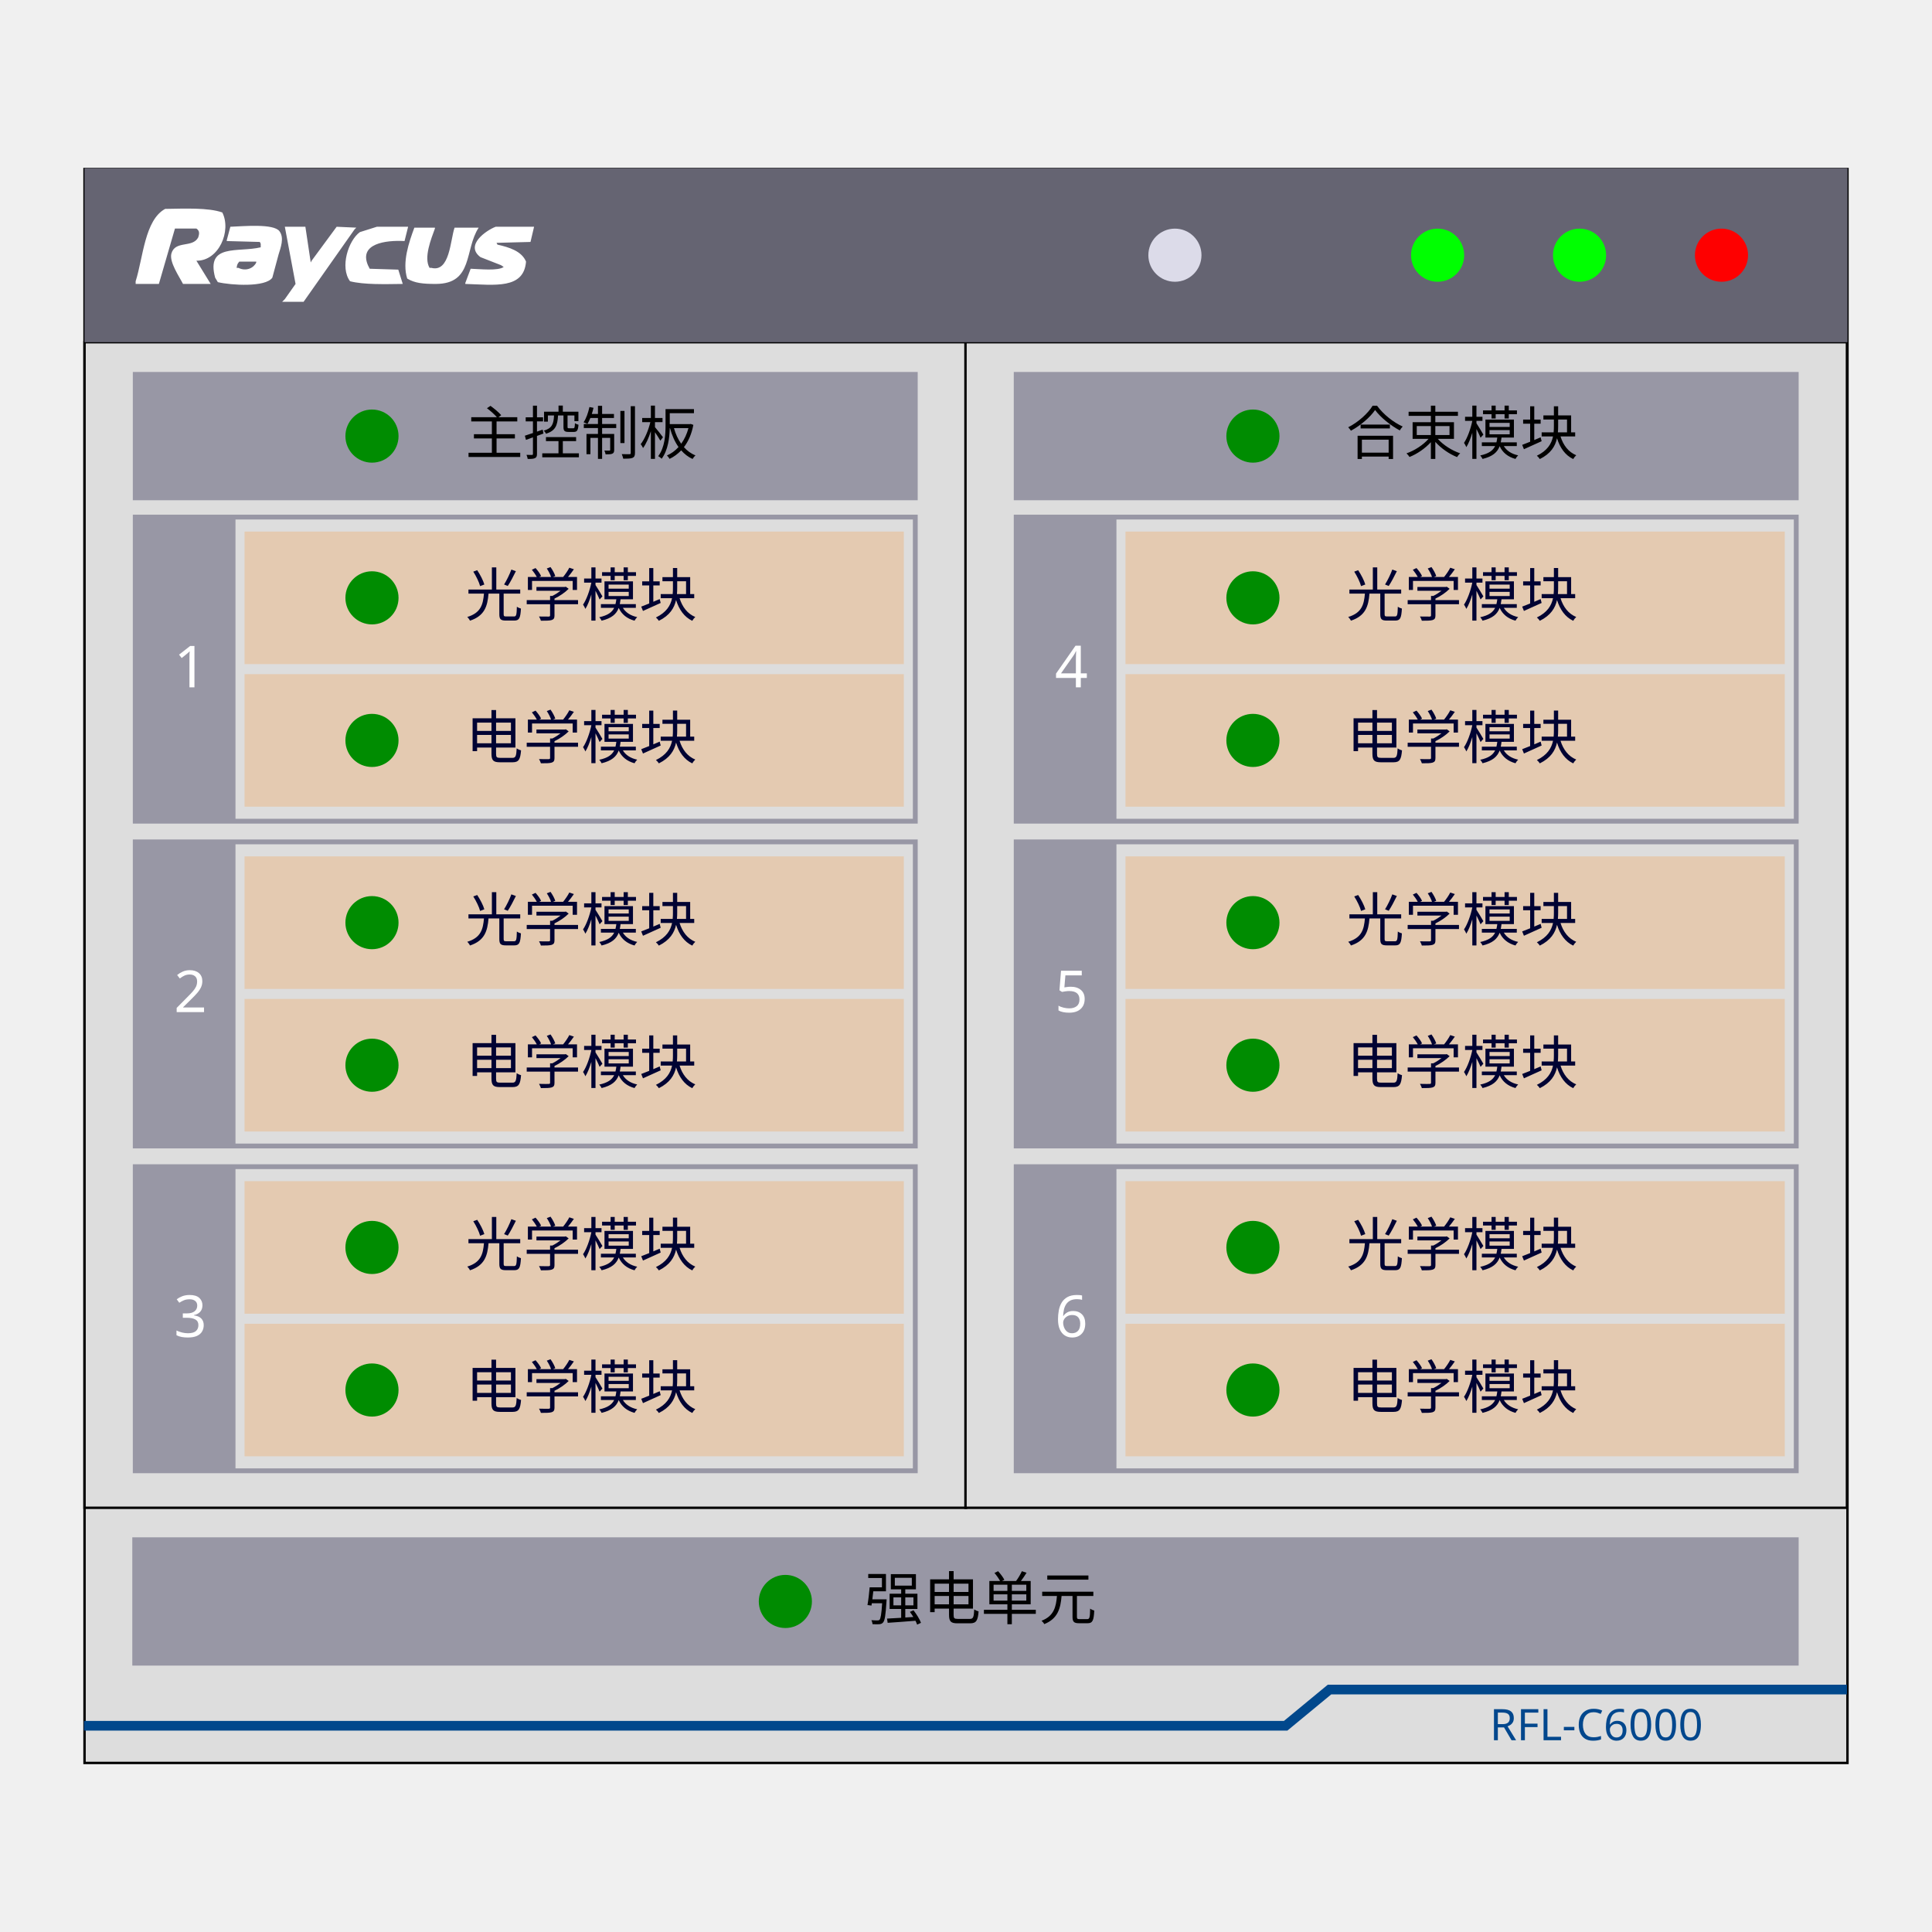
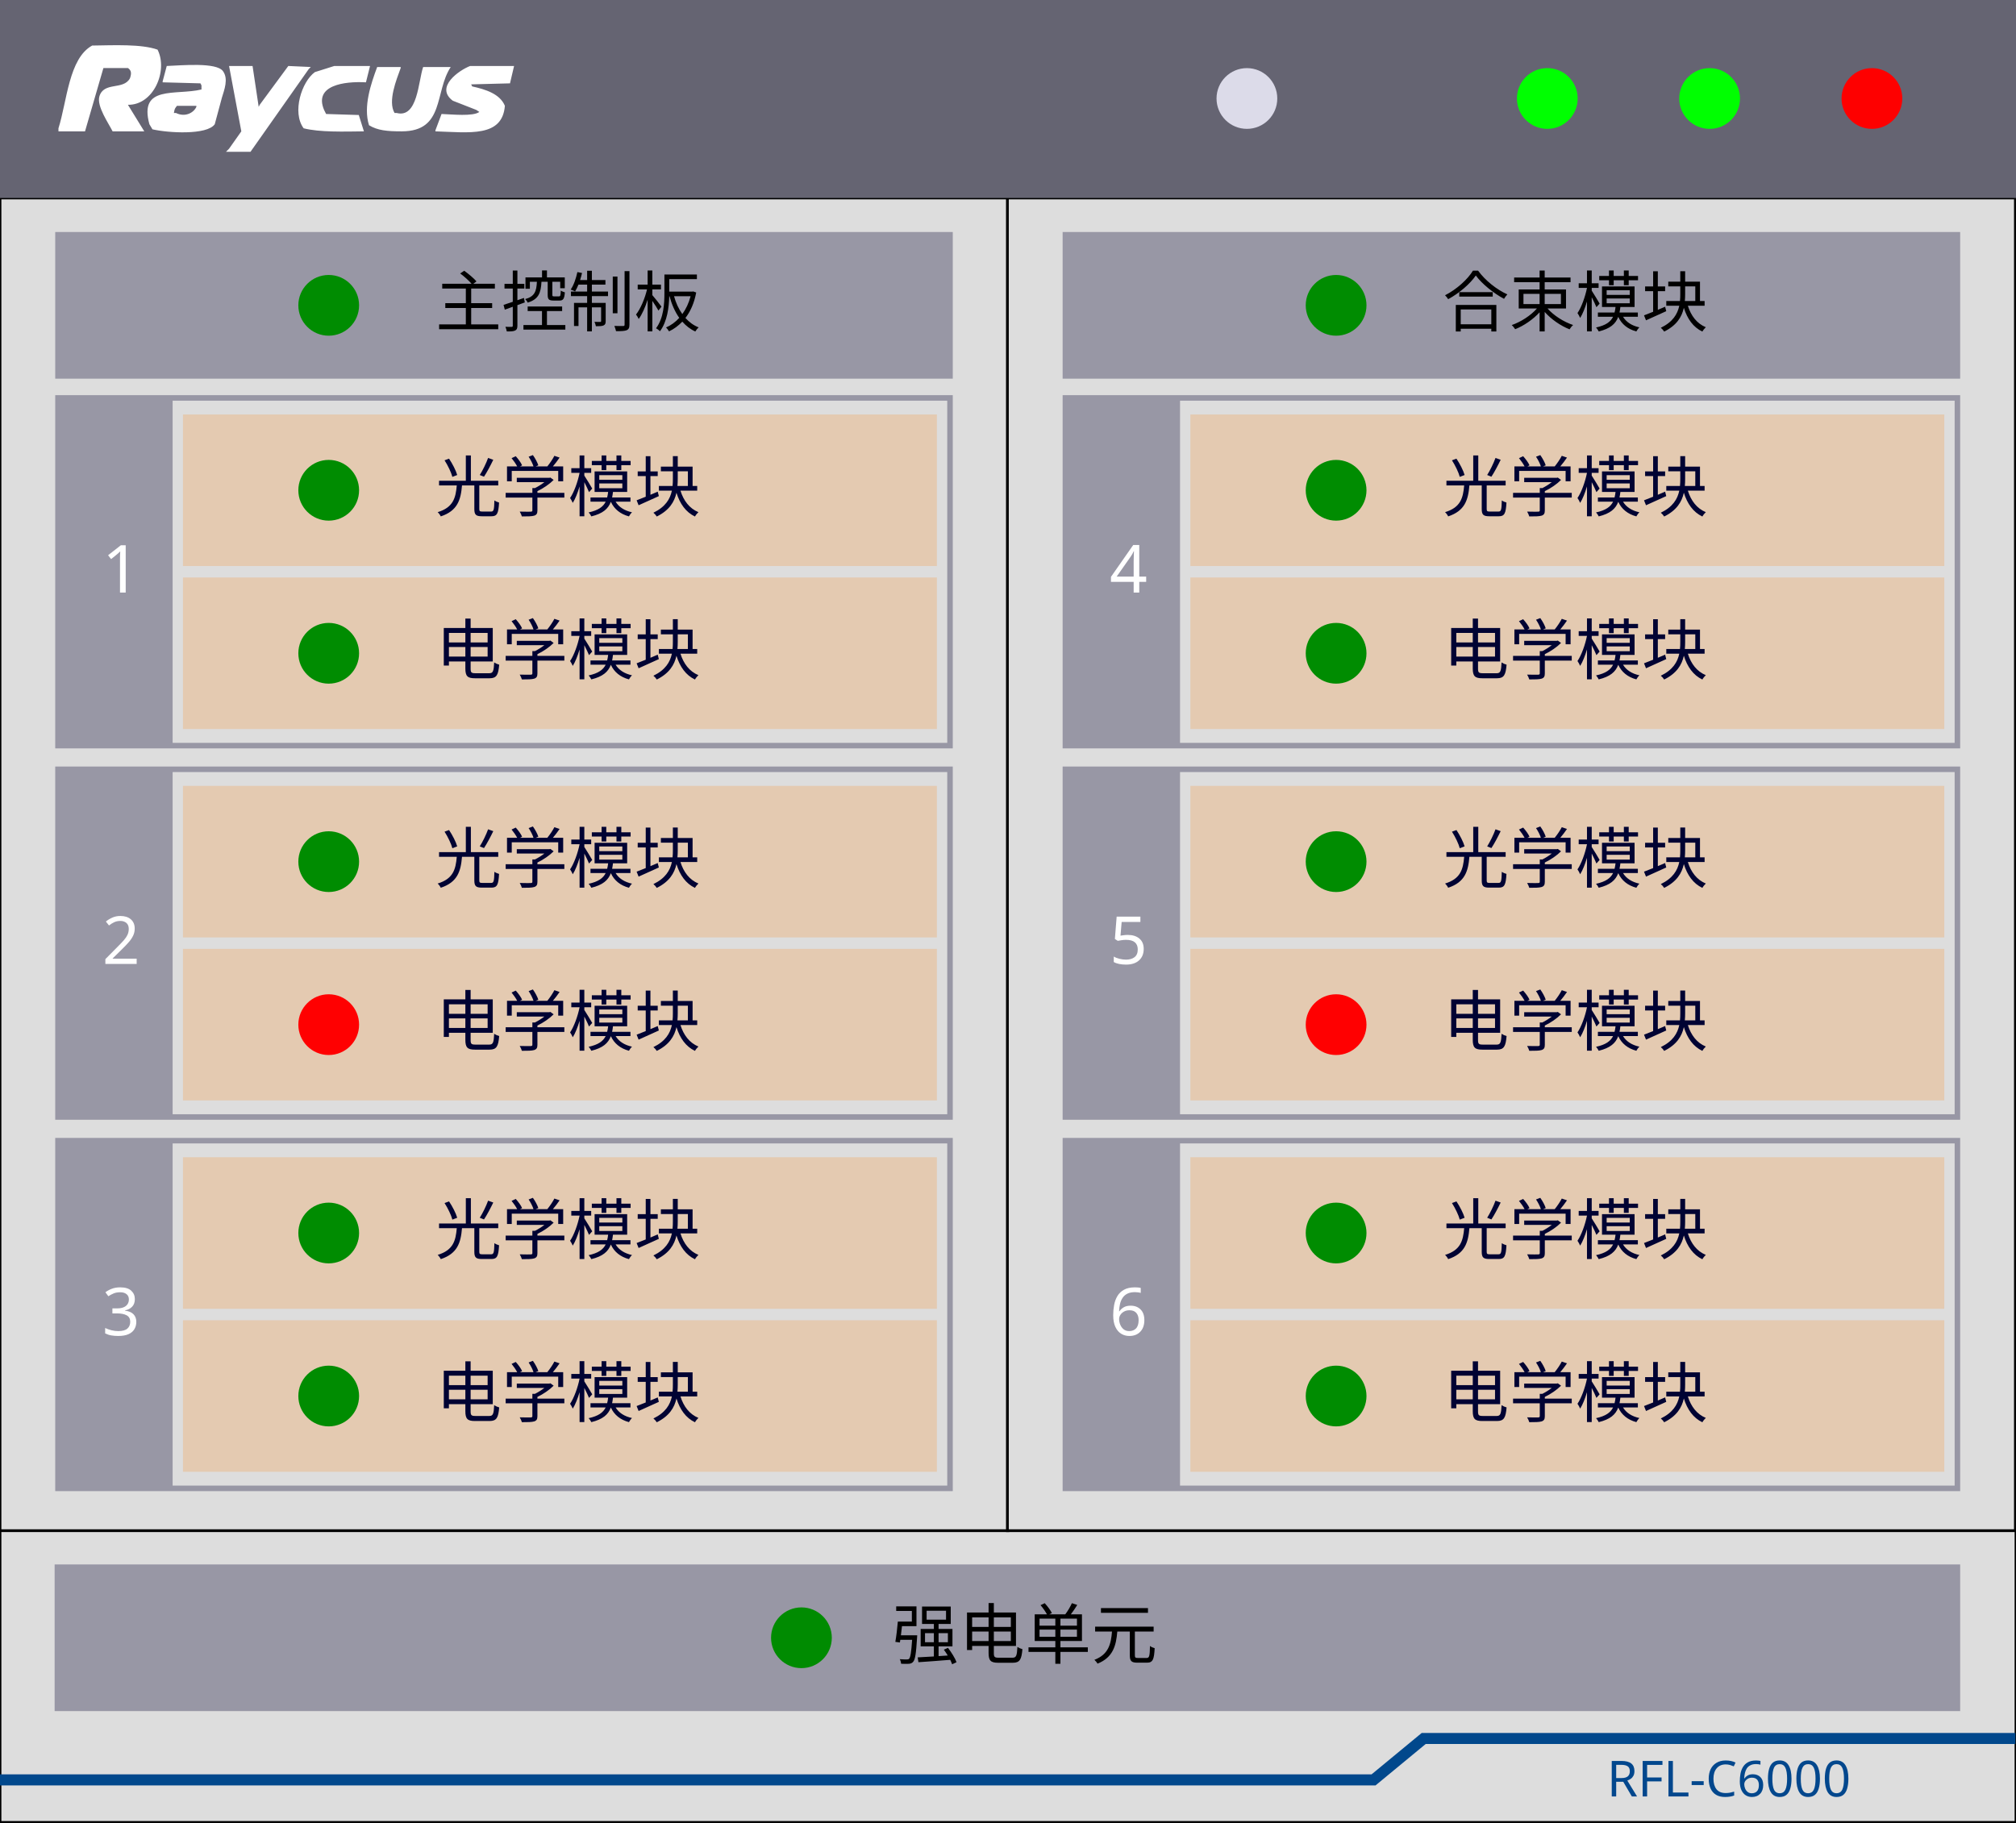
- <svg xmlns="http://www.w3.org/2000/svg" version="1.1" id="图层_1" x="0px" y="0px" width="100%" height="100%" viewBox="0 0 800 800" enable-background="new 0 0 800 800" xml:space="preserve">
-   <rect x="35" y="70" fill="#DDDDDD" stroke="#000000" stroke-miterlimit="10" width="730" height="660" />
-   <rect id="bd15" x="54.782" y="636.57" fill="#9897A5" width="690" height="53.115" />
-   <g>
-     <rect x="35" y="141.699" fill="#DDDDDD" stroke="#000000" stroke-miterlimit="10" width="365" height="482.646" />
+ <svg xmlns="http://www.w3.org/2000/svg" version="1.1" x="0px" y="0px" width="730px" height="660px" viewBox="0 0 730 660" enable-background="new 0 0 730 660" xml:space="preserve">
+   <g id="background">
+     <rect x="0" fill="#DDDDDD" stroke="#000000" stroke-miterlimit="10" width="730" height="660" />
+     <rect x="0" y="71.699" fill="#DDDDDD" stroke="#000000" stroke-miterlimit="10" width="365" height="482.646" />
+     <rect x="20" y="143.113" fill="#9897A5" width="325" height="127.921" />
+     <rect x="20" y="277.607" fill="#9897A5" width="325" height="127.921" />
+     <rect x="20" y="412.101" fill="#9897A5" width="325" height="127.921" />
+     <rect x="364.782" y="71.699" fill="#DDDDDD" stroke="#000000" stroke-miterlimit="10" width="365" height="482.646" />
+     <rect x="384.782" y="143.113" fill="#9897A5" width="325" height="127.921" />
+     <rect x="384.782" y="277.607" fill="#9897A5" width="325" height="127.921" />
+     <rect x="384.782" y="412.101" fill="#9897A5" width="325" height="127.921" />
+     <rect y="-0.36" fill="#656472" width="730" height="72.059" />
    <g>
-       <rect id="bd1" x="55" y="154.022" fill="#9897A5" width="325" height="53.115" />
-       <rect x="55" y="213.113" fill="#9897A5" width="325" height="127.921" />
      <g>
-         <rect x="97.511" y="215.113" fill="#DDDDDD" width="280.489" height="123.921" />
-         <rect id="bd2" x="101.256" y="220.113" fill="#E4CAB1" width="273" height="54.887" />
-         <rect id="bd3" x="101.256" y="279.146" fill="#E4CAB1" width="273" height="54.887" />
-         <circle id="l2" fill="#008C01" cx="154.027" cy="247.556" r="11" />
-         <circle id="l3" fill="#008C01" cx="154.027" cy="306.59" r="11" />
-         <text transform="matrix(1 0 0 1 192.6649 255.0923)" fill="#000333" font-family="'PingFangHK-Thin-83pv-RKSJ-H'" font-size="24">光学模块</text>
-         <text transform="matrix(1 0 0 1 192.6648 314.1263)" fill="#000333" font-family="'PingFangHK-Thin-83pv-RKSJ-H'" font-size="24">电学模块</text>
-         <text transform="matrix(1 0 0 1 72 284.6093)" fill="#FFFFFF" font-family="'PingFangHK-Thin-83pv-RKSJ-H'" font-size="24">1</text>
+         <path fill-rule="evenodd" clip-rule="evenodd" fill="#FFFFFF" d="M57.051,17.978c-5.805-2.065-15.666-1.596-23.674-1.48     C24.91,21.119,24.273,36.702,21.17,46.46c0,0.37,0,0.74,0,1.11c3.206,0,6.412,0,9.618,0c2.219-7.644,4.439-15.29,6.658-22.934     c2.959,0,5.919,0,8.878,0c1.318,0.905,1.314,1.994,0.74,3.699c-2.356,4.443-9.537,1.09-11.097,6.658     c-0.941,3.525,3.279,9.542,4.809,12.577c3.822,0,7.645,0,11.467,0c-1.973-3.206-3.946-6.412-5.919-9.618     C55.605,38.117,60.928,25.616,57.051,17.978z M60.38,23.896c-0.493,1.849-0.986,3.699-1.48,5.549c0,0.123,0,0.247,0,0.37     c4.562,0.123,9.125,0.247,13.687,0.37c0.123,0.247,0.247,0.493,0.37,0.74c0,0.493,0,0.986,0,1.48     c-9.348,2.246-22.759-1.722-18.865,12.577c0.37,0.617,0.74,1.233,1.11,1.85c5.601,1.312,19.744,2.179,22.564-1.85     c0.863-3.206,1.726-6.412,2.589-9.618c0.821-2.744,2.459-6.807,0.37-9.618C78.318,22.507,65.917,23.677,60.38,23.896z      M71.107,38.692c-0.984,2.204-4.125,3.852-7.398,2.219c-0.247,0-0.493,0-0.74,0c0.277-1.685,0.39-1.61,1.11-2.589     c2.342,0,4.686,0,7.028,0C71.107,38.446,71.107,38.569,71.107,38.692z M112.537,24.266c-2.712-0.123-5.426-0.247-8.138-0.37     c-3.452,4.685-6.905,9.371-10.357,14.056c-0.123,0.247-0.247,0.493-0.37,0.74c-0.74-4.932-1.48-9.865-2.219-14.796     c-2.836,0-5.672,0-8.508,0c1.479,7.891,2.959,15.783,4.439,23.674c-1.479,2.096-2.959,4.192-4.439,6.288     c-0.37,0.37-0.74,0.74-1.11,1.11c2.959,0,5.919,0,8.878,0c7.027-9.987,14.057-19.976,21.085-29.962     C112.043,24.759,112.29,24.513,112.537,24.266z M132.512,29.815c0.493-1.973,0.986-3.946,1.48-5.918c-4.315,0-8.632,0-12.947,0     c-2.342,0.74-4.686,1.48-7.028,2.219c-4.761,3.431-8.367,14.568-4.069,20.345c5.808,1.471,14.406,1.203,21.825,1.11     c-0.617-1.973-1.233-3.946-1.85-5.919c-3.945-0.123-7.892-0.247-11.837-0.37c-0.247-0.493-0.493-0.986-0.74-1.48     C113.585,30.901,124.585,29.38,132.512,29.815z M186.148,23.896c-5.302,0-10.604,0-15.906,0     c-3.901,1.478-12.875,7.658-6.288,12.577c2.836,1.11,5.672,2.22,8.508,3.329c0.37,0.247,0.74,0.493,1.11,0.74     c-2.31,1.713-9.971,0.857-13.687,0.74c-0.74,1.973-1.48,3.946-2.219,5.919c0,0.123,0,0.247,0,0.37     c12.285,0.378,24.22,2.266,25.154-9.248c-1.806-4.351-6.968-5.932-11.837-7.028c-0.123-0.247-0.247-0.493-0.37-0.74     c4.685-0.123,9.371-0.247,14.056-0.37C185.161,28.089,185.655,25.992,186.148,23.896z M153.226,24.266     c-1.773,5.113-1.941,18.673-9.618,16.646c-0.247,0-0.493,0-0.74,0c-2.503-4.242,0.677-12.021,2.219-16.276     c0-0.123,0-0.247,0-0.37c-2.836,0-5.672,0-8.508,0c-2.257,6.071-5.104,14.344-2.959,21.085c3.068,1.883,6.556,2.226,11.837,2.219     c15.664-0.018,11.789-14.249,17.755-23.304C159.885,24.266,156.555,24.266,153.226,24.266z" />
      </g>
-       <rect x="55" y="347.607" fill="#9897A5" width="325" height="127.921" />
-       <rect x="55" y="482.101" fill="#9897A5" width="325" height="127.921" />
-       <g>
-         <rect x="97.511" y="349.607" fill="#DDDDDD" width="280.489" height="123.921" />
-         <rect id="bd4" x="101.256" y="354.607" fill="#E4CAB1" width="273" height="54.887" />
-         <rect id="bd5" x="101.256" y="413.64" fill="#E4CAB1" width="273" height="54.887" />
-         <circle id="l4" fill="#008C01" cx="154.027" cy="382.05" r="11" />
-         <circle id="l5" fill="#008C01" cx="154.027" cy="441.084" r="11" />
-         <text transform="matrix(1 0 0 1 192.6649 389.5863)" fill="#000333" font-family="'PingFangHK-Thin-83pv-RKSJ-H'" font-size="24">光学模块</text>
-         <text transform="matrix(1 0 0 1 192.6648 448.6203)" fill="#000333" font-family="'PingFangHK-Thin-83pv-RKSJ-H'" font-size="24">电学模块</text>
-         <text transform="matrix(1 0 0 1 72 419.1033)" fill="#FFFFFF" font-family="'PingFangHK-Thin-83pv-RKSJ-H'" font-size="24">2</text>
-       </g>
-       <g>
-         <rect x="97.511" y="484.101" fill="#DDDDDD" width="280.489" height="123.921" />
-         <rect id="bd6" x="101.256" y="489.101" fill="#E4CAB1" width="273" height="54.887" />
-         <rect id="bd7" x="101.256" y="548.134" fill="#E4CAB1" width="273" height="54.887" />
-         <circle id="l6" fill="#008C01" cx="154.027" cy="516.544" r="11" />
-         <circle id="l7" fill="#008C01" cx="154.027" cy="575.578" r="11" />
-         <text transform="matrix(1 0 0 1 192.6649 524.0802)" fill="#000333" font-family="'PingFangHK-Thin-83pv-RKSJ-H'" font-size="24">光学模块</text>
-         <text transform="matrix(1 0 0 1 192.6648 583.1143)" fill="#000333" font-family="'PingFangHK-Thin-83pv-RKSJ-H'" font-size="24">电学模块</text>
-         <text transform="matrix(1 0 0 1 72 553.5972)" fill="#FFFFFF" font-family="'PingFangHK-Thin-83pv-RKSJ-H'" font-size="24">3</text>
-       </g>
-       <circle id="l1" fill="#008C01" cx="154.027" cy="180.579" r="11" />
-       <text transform="matrix(1 0 0 1 192.6647 188.1153)" font-family="'PingFangHK-Thin-83pv-RKSJ-H'" font-size="24">主控制板</text>
    </g>
+     <polyline fill="none" stroke="#01488C" stroke-width="4" stroke-miterlimit="10" points="-0.218,644.602 497.36,644.602    515.525,629.602 729.782,629.602  " />
+     <g>
+       <text transform="matrix(1 0 0 1 581.8674 650.6023)" fill="#02478D" font-family="'PingFangHK-Regular-83pv-RKSJ-H'" font-size="18">RFL-C6000</text>
+     </g>
+     <rect x="427.294" y="414.101" fill="#DDDDDD" width="280.489" height="123.921" />
+     <text transform="matrix(1 0 0 1 401.7821 483.5972)" fill="#FFFFFF" font-family="'PingFangHK-Thin-83pv-RKSJ-H'" font-size="24">6</text>
+     <rect x="427.294" y="279.607" fill="#DDDDDD" width="280.489" height="123.921" />
+     <text transform="matrix(1 0 0 1 401.7821 349.1033)" fill="#FFFFFF" font-family="'PingFangHK-Thin-83pv-RKSJ-H'" font-size="24">5</text>
+     <rect x="427.294" y="145.113" fill="#DDDDDD" width="280.489" height="123.921" />
+     <text transform="matrix(1 0 0 1 401.7821 214.6093)" fill="#FFFFFF" font-family="'PingFangHK-Thin-83pv-RKSJ-H'" font-size="24">4</text>
+     <rect x="62.511" y="414.101" fill="#DDDDDD" width="280.489" height="123.921" />
+     <text transform="matrix(1 0 0 1 37 483.5972)" fill="#FFFFFF" font-family="'PingFangHK-Thin-83pv-RKSJ-H'" font-size="24">3</text>
+     <rect x="62.511" y="279.607" fill="#DDDDDD" width="280.489" height="123.921" />
+     <text transform="matrix(1 0 0 1 37 349.1033)" fill="#FFFFFF" font-family="'PingFangHK-Thin-83pv-RKSJ-H'" font-size="24">2</text>
+     <rect x="62.511" y="145.113" fill="#DDDDDD" width="280.489" height="123.921" />
+     <text transform="matrix(1 0 0 1 37 214.6093)" fill="#FFFFFF" font-family="'PingFangHK-Thin-83pv-RKSJ-H'" font-size="24">1</text>
  </g>
-   <g>
-     <rect x="399.782" y="141.699" fill="#DDDDDD" stroke="#000000" stroke-miterlimit="10" width="365" height="482.646" />
-     <g>
-       <rect id="bd8" x="419.782" y="154.022" fill="#9897A5" width="325" height="53.115" />
-       <rect x="419.782" y="213.113" fill="#9897A5" width="325" height="127.921" />
-       <g>
-         <rect x="462.294" y="215.113" fill="#DDDDDD" width="280.489" height="123.921" />
-         <rect id="bd9" x="466.038" y="220.113" fill="#E4CAB1" width="273" height="54.887" />
-         <rect id="bd10" x="466.038" y="279.146" fill="#E4CAB1" width="273" height="54.887" />
-         <circle id="l9" fill="#008C01" cx="518.809" cy="247.556" r="11" />
-         <circle id="l10" fill="#008C01" cx="518.809" cy="306.59" r="11" />
-         <text transform="matrix(1 0 0 1 557.447 255.0923)" fill="#000333" font-family="'PingFangHK-Thin-83pv-RKSJ-H'" font-size="24">光学模块</text>
-         <text transform="matrix(1 0 0 1 557.447 314.1263)" fill="#000333" font-family="'PingFangHK-Thin-83pv-RKSJ-H'" font-size="24">电学模块</text>
-         <text transform="matrix(1 0 0 1 436.7821 284.6093)" fill="#FFFFFF" font-family="'PingFangHK-Thin-83pv-RKSJ-H'" font-size="24">4</text>
-       </g>
-       <rect x="419.782" y="347.607" fill="#9897A5" width="325" height="127.921" />
-       <rect x="419.782" y="482.101" fill="#9897A5" width="325" height="127.921" />
-       <g>
-         <rect x="462.294" y="349.607" fill="#DDDDDD" width="280.489" height="123.921" />
-         <rect id="bd11" x="466.038" y="354.607" fill="#E4CAB1" width="273" height="54.887" />
-         <rect id="bd12" x="466.038" y="413.64" fill="#E4CAB1" width="273" height="54.887" />
-         <circle id="l11" fill="#008C01" cx="518.809" cy="382.05" r="11" />
-         <circle id="l12" fill="#008C01" cx="518.809" cy="441.084" r="11" />
-         <text transform="matrix(1 0 0 1 557.447 389.5863)" fill="#000333" font-family="'PingFangHK-Thin-83pv-RKSJ-H'" font-size="24">光学模块</text>
-         <text transform="matrix(1 0 0 1 557.447 448.6203)" fill="#000333" font-family="'PingFangHK-Thin-83pv-RKSJ-H'" font-size="24">电学模块</text>
-         <text transform="matrix(1 0 0 1 436.7821 419.1033)" fill="#FFFFFF" font-family="'PingFangHK-Thin-83pv-RKSJ-H'" font-size="24">5</text>
-       </g>
-       <g>
-         <rect x="462.294" y="484.101" fill="#DDDDDD" width="280.489" height="123.921" />
-         <rect id="bd13" x="466.038" y="489.101" fill="#E4CAB1" width="273" height="54.887" />
-         <rect id="bd14" x="466.038" y="548.134" fill="#E4CAB1" width="273" height="54.887" />
-         <circle id="l13" fill="#008C01" cx="518.809" cy="516.544" r="11" />
-         <circle id="l14" fill="#008C01" cx="518.809" cy="575.578" r="11" />
-         <text transform="matrix(1 0 0 1 557.447 524.0802)" fill="#000333" font-family="'PingFangHK-Thin-83pv-RKSJ-H'" font-size="24">光学模块</text>
-         <text transform="matrix(1 0 0 1 557.447 583.1143)" fill="#000333" font-family="'PingFangHK-Thin-83pv-RKSJ-H'" font-size="24">电学模块</text>
-         <text transform="matrix(1 0 0 1 436.7821 553.5972)" fill="#FFFFFF" font-family="'PingFangHK-Thin-83pv-RKSJ-H'" font-size="24">6</text>
-       </g>
-       <circle id="l8" fill="#008C01" cx="518.809" cy="180.579" r="11" />
-       <text transform="matrix(1 0 0 1 557.4469 188.1153)" font-family="'PingFangHK-Thin-83pv-RKSJ-H'" font-size="24">合束模块</text>
-     </g>
+   <g id="bd1">
+     <rect x="20" y="84.022" fill="#9897A5" width="325" height="53.115" />
+     <text transform="matrix(1 0 0 1 157.6647 118.1153)" font-family="'PingFangHK-Thin-83pv-RKSJ-H'" font-size="24">主控制板</text>
  </g>
-   <rect x="35" y="69.64" fill="#656472" width="730" height="72.059" />
-   <g>
-     <g>
-       <path fill-rule="evenodd" clip-rule="evenodd" fill="#FFFFFF" d="M92.051,87.978c-5.805-2.065-15.666-1.596-23.674-1.48    c-8.467,4.621-9.103,20.204-12.207,29.962c0,0.37,0,0.74,0,1.11c3.206,0,6.412,0,9.618,0c2.219-7.644,4.439-15.29,6.658-22.934    c2.959,0,5.919,0,8.878,0c1.318,0.905,1.314,1.994,0.74,3.699c-2.356,4.443-9.537,1.09-11.097,6.658    c-0.941,3.525,3.279,9.542,4.809,12.577c3.822,0,7.645,0,11.467,0c-1.973-3.206-3.946-6.412-5.919-9.618    C90.605,108.117,95.928,95.616,92.051,87.978z M95.38,93.896c-0.493,1.849-0.986,3.699-1.48,5.549c0,0.123,0,0.247,0,0.37    c4.562,0.123,9.125,0.247,13.687,0.37c0.123,0.247,0.247,0.493,0.37,0.74c0,0.493,0,0.986,0,1.48    c-9.348,2.246-22.759-1.722-18.865,12.577c0.37,0.617,0.74,1.233,1.11,1.85c5.601,1.312,19.744,2.179,22.564-1.85    c0.863-3.206,1.726-6.412,2.589-9.618c0.821-2.744,2.459-6.807,0.37-9.618C113.318,92.507,100.917,93.677,95.38,93.896z     M106.107,108.692c-0.984,2.204-4.125,3.852-7.398,2.219c-0.247,0-0.493,0-0.74,0c0.277-1.685,0.39-1.61,1.11-2.589    c2.342,0,4.686,0,7.028,0C106.107,108.446,106.107,108.569,106.107,108.692z M147.537,94.266c-2.712-0.123-5.426-0.247-8.138-0.37    c-3.452,4.685-6.905,9.371-10.357,14.056c-0.123,0.247-0.247,0.493-0.37,0.74c-0.74-4.932-1.48-9.865-2.219-14.796    c-2.836,0-5.672,0-8.508,0c1.479,7.891,2.959,15.783,4.439,23.674c-1.479,2.096-2.959,4.192-4.439,6.288    c-0.37,0.37-0.74,0.74-1.11,1.11c2.959,0,5.919,0,8.878,0c7.027-9.987,14.057-19.976,21.085-29.962    C147.043,94.759,147.29,94.513,147.537,94.266z M167.512,99.815c0.493-1.973,0.986-3.946,1.48-5.918c-4.315,0-8.632,0-12.947,0    c-2.342,0.74-4.686,1.48-7.028,2.219c-4.761,3.431-8.367,14.568-4.069,20.345c5.808,1.471,14.406,1.203,21.825,1.11    c-0.617-1.973-1.233-3.946-1.85-5.919c-3.945-0.123-7.892-0.247-11.837-0.37c-0.247-0.493-0.493-0.986-0.74-1.48    C148.585,100.901,159.585,99.38,167.512,99.815z M221.148,93.896c-5.302,0-10.604,0-15.906,0    c-3.901,1.478-12.875,7.658-6.288,12.577c2.836,1.11,5.672,2.22,8.508,3.329c0.37,0.247,0.74,0.493,1.11,0.74    c-2.31,1.713-9.971,0.857-13.687,0.74c-0.74,1.973-1.48,3.946-2.219,5.919c0,0.123,0,0.247,0,0.37    c12.285,0.378,24.22,2.266,25.154-9.248c-1.806-4.351-6.968-5.932-11.837-7.028c-0.123-0.247-0.247-0.493-0.37-0.74    c4.685-0.123,9.371-0.247,14.056-0.37C220.161,98.089,220.655,95.992,221.148,93.896z M188.226,94.266    c-1.773,5.113-1.941,18.673-9.618,16.646c-0.247,0-0.493,0-0.74,0c-2.503-4.242,0.677-12.021,2.219-16.276c0-0.123,0-0.247,0-0.37    c-2.836,0-5.672,0-8.508,0c-2.257,6.071-5.104,14.344-2.959,21.085c3.068,1.883,6.556,2.226,11.837,2.219    c15.664-0.018,11.789-14.249,17.755-23.304C194.885,94.266,191.555,94.266,188.226,94.266z" />
-     </g>
+   <g id="l1">
+     <circle fill="#008C01" cx="119.027" cy="110.579" r="11" />
  </g>
-   <g>
-     <circle id="light1" fill-rule="evenodd" clip-rule="evenodd" fill="#DCDBE9" cx="486.508" cy="105.669" r="11" />
-     <circle id="light2" fill-rule="evenodd" clip-rule="evenodd" fill="#00FF01" cx="595.282" cy="105.669" r="11" />
-     <circle id="light3" fill-rule="evenodd" clip-rule="evenodd" fill="#00FF01" cx="654.056" cy="105.669" r="11" />
-     <circle id="light4" fill-rule="evenodd" clip-rule="evenodd" fill="#FE0000" cx="712.83" cy="105.669" r="11" />
+   <g id="bd2">
+     <rect x="66.256" y="150.113" fill="#E4CAB1" width="273" height="54.887" />
+     <text transform="matrix(1 0 0 1 157.6649 185.0923)" fill="#000333" font-family="'PingFangHK-Thin-83pv-RKSJ-H'" font-size="24">光学模块</text>
  </g>
-   <circle id="l15" fill="#008B01" cx="325.201" cy="663.128" r="11" />
-   <text transform="matrix(1 0 0 1 358.1249 670.6642)" font-family="'PingFangHK-Thin-83pv-RKSJ-H'" font-size="24">强电单元</text>
-   <polyline fill="none" stroke="#01488C" stroke-width="4" stroke-miterlimit="10" points="34.782,714.602 532.36,714.602   550.525,699.602 764.782,699.602 " />
-   <g>
-     <text transform="matrix(1 0 0 1 616.8674 720.6023)" fill="#02478D" font-family="'PingFangHK-Regular-83pv-RKSJ-H'" font-size="18">RFL-C6000</text>
+   <g id="l2">
+     <circle fill="#008C01" cx="119.027" cy="177.556" r="11" />
+   </g>
+   <g id="bd3">
+     <rect x="66.256" y="209.146" fill="#E4CAB1" width="273" height="54.887" />
+     <text transform="matrix(1 0 0 1 157.6648 244.1263)" fill="#000333" font-family="'PingFangHK-Thin-83pv-RKSJ-H'" font-size="24">电学模块</text>
+   </g>
+   <g id="l3">
+     <circle fill="#008C01" cx="119.027" cy="236.59" r="11" />
+   </g>
+   <g id="bd4">
+     <rect x="66.256" y="284.607" fill="#E4CAB1" width="273" height="54.887" />
+     <text transform="matrix(1 0 0 1 157.6649 319.5863)" fill="#000333" font-family="'PingFangHK-Thin-83pv-RKSJ-H'" font-size="24">光学模块</text>
+   </g>
+   <g id="l4">
+     <circle fill="#008C01" cx="119.027" cy="312.05" r="11" />
+   </g>
+   <g id="bd5">
+     <rect x="66.256" y="343.64" fill="#E4CAB1" width="273" height="54.887" />
+     <text transform="matrix(1 0 0 1 157.6648 378.6203)" fill="#000333" font-family="'PingFangHK-Thin-83pv-RKSJ-H'" font-size="24">电学模块</text>
+   </g>
+   <g id="l5">
+     <circle fill="#FF0001" cx="119.027" cy="371.084" r="11" />
+   </g>
+   <g id="bd6">
+     <rect x="66.256" y="419.101" fill="#E4CAB1" width="273" height="54.887" />
+     <text transform="matrix(1 0 0 1 157.6649 454.0802)" fill="#000333" font-family="'PingFangHK-Thin-83pv-RKSJ-H'" font-size="24">光学模块</text>
+   </g>
+   <g id="l6">
+     <circle fill="#008C01" cx="119.027" cy="446.544" r="11" />
+   </g>
+   <g id="bd7">
+     <rect x="66.256" y="478.134" fill="#E4CAB1" width="273" height="54.887" />
+     <text transform="matrix(1 0 0 1 157.6648 513.1143)" fill="#000333" font-family="'PingFangHK-Thin-83pv-RKSJ-H'" font-size="24">电学模块</text>
+   </g>
+   <g id="l7">
+     <circle fill="#008C01" cx="119.027" cy="505.578" r="11" />
+   </g>
+   <g id="bd8">
+     <rect x="384.782" y="84.022" fill="#9897A5" width="325" height="53.115" />
+     <text transform="matrix(1 0 0 1 522.4469 118.1153)" font-family="'PingFangHK-Thin-83pv-RKSJ-H'" font-size="24">合束模块</text>
+   </g>
+   <g id="l8">
+     <circle fill="#008C01" cx="483.809" cy="110.579" r="11" />
+   </g>
+   <g id="bd9">
+     <rect x="431.038" y="150.113" fill="#E4CAB1" width="273" height="54.887" />
+     <text transform="matrix(1 0 0 1 522.447 185.0923)" fill="#000333" font-family="'PingFangHK-Thin-83pv-RKSJ-H'" font-size="24">光学模块</text>
+   </g>
+   <g id="l9">
+     <circle fill="#008C01" cx="483.809" cy="177.556" r="11" />
+   </g>
+   <g id="bd10">
+     <rect x="431.038" y="209.146" fill="#E4CAB1" width="273" height="54.887" />
+     <text transform="matrix(1 0 0 1 522.447 244.1263)" fill="#000333" font-family="'PingFangHK-Thin-83pv-RKSJ-H'" font-size="24">电学模块</text>
+   </g>
+   <g id="l10">
+     <circle fill="#008C01" cx="483.809" cy="236.59" r="11" />
+   </g>
+   <g id="bd11">
+     <rect x="431.038" y="284.607" fill="#E4CAB1" width="273" height="54.887" />
+     <text transform="matrix(1 0 0 1 522.447 319.5863)" fill="#000333" font-family="'PingFangHK-Thin-83pv-RKSJ-H'" font-size="24">光学模块</text>
+   </g>
+   <g id="l11">
+     <circle fill="#008C01" cx="483.809" cy="312.05" r="11" />
+   </g>
+   <g id="bd12">
+     <rect x="431.038" y="343.64" fill="#E4CAB1" width="273" height="54.887" />
+     <text transform="matrix(1 0 0 1 522.447 378.6203)" fill="#000333" font-family="'PingFangHK-Thin-83pv-RKSJ-H'" font-size="24">电学模块</text>
+   </g>
+   <g id="l12">
+     <circle fill="#FF0001" cx="483.809" cy="371.084" r="11" />
+   </g>
+   <g id="bd13">
+     <rect x="431.038" y="419.101" fill="#E4CAB1" width="273" height="54.887" />
+     <text transform="matrix(1 0 0 1 522.447 454.0802)" fill="#000333" font-family="'PingFangHK-Thin-83pv-RKSJ-H'" font-size="24">光学模块</text>
+   </g>
+   <g id="l13">
+     <circle fill="#008C01" cx="483.809" cy="446.544" r="11" />
+   </g>
+   <g id="bd14">
+     <rect x="431.038" y="478.134" fill="#E4CAB1" width="273" height="54.887" />
+     <text transform="matrix(1 0 0 1 522.447 513.1143)" fill="#000333" font-family="'PingFangHK-Thin-83pv-RKSJ-H'" font-size="24">电学模块</text>
+   </g>
+   <g id="l14">
+     <circle fill="#008C01" cx="483.809" cy="505.578" r="11" />
+   </g>
+   <g id="bd15">
+     <rect x="19.782" y="566.57" fill="#9897A5" width="690" height="53.115" />
+     <text transform="matrix(1 0 0 1 323.1249 600.6642)" font-family="'PingFangHK-Thin-83pv-RKSJ-H'" font-size="24">强电单元</text>
+   </g>
+   <g id="l15">
+     <circle fill="#008B01" cx="290.201" cy="593.128" r="11" />
+   </g>
+   <g id="l16">
+     <circle fill-rule="evenodd" clip-rule="evenodd" fill="#DCDBE9" cx="451.508" cy="35.669" r="11" />
+   </g>
+   <g id="l17">
+     <circle fill-rule="evenodd" clip-rule="evenodd" fill="#00FF01" cx="560.282" cy="35.669" r="11" />
+   </g>
+   <g id="l18">
+     <circle fill-rule="evenodd" clip-rule="evenodd" fill="#00FF01" cx="619.056" cy="35.669" r="11" />
+   </g>
+   <g id="l19">
+     <circle fill-rule="evenodd" clip-rule="evenodd" fill="#FE0000" cx="677.83" cy="35.669" r="11" />
  </g>
</svg>
